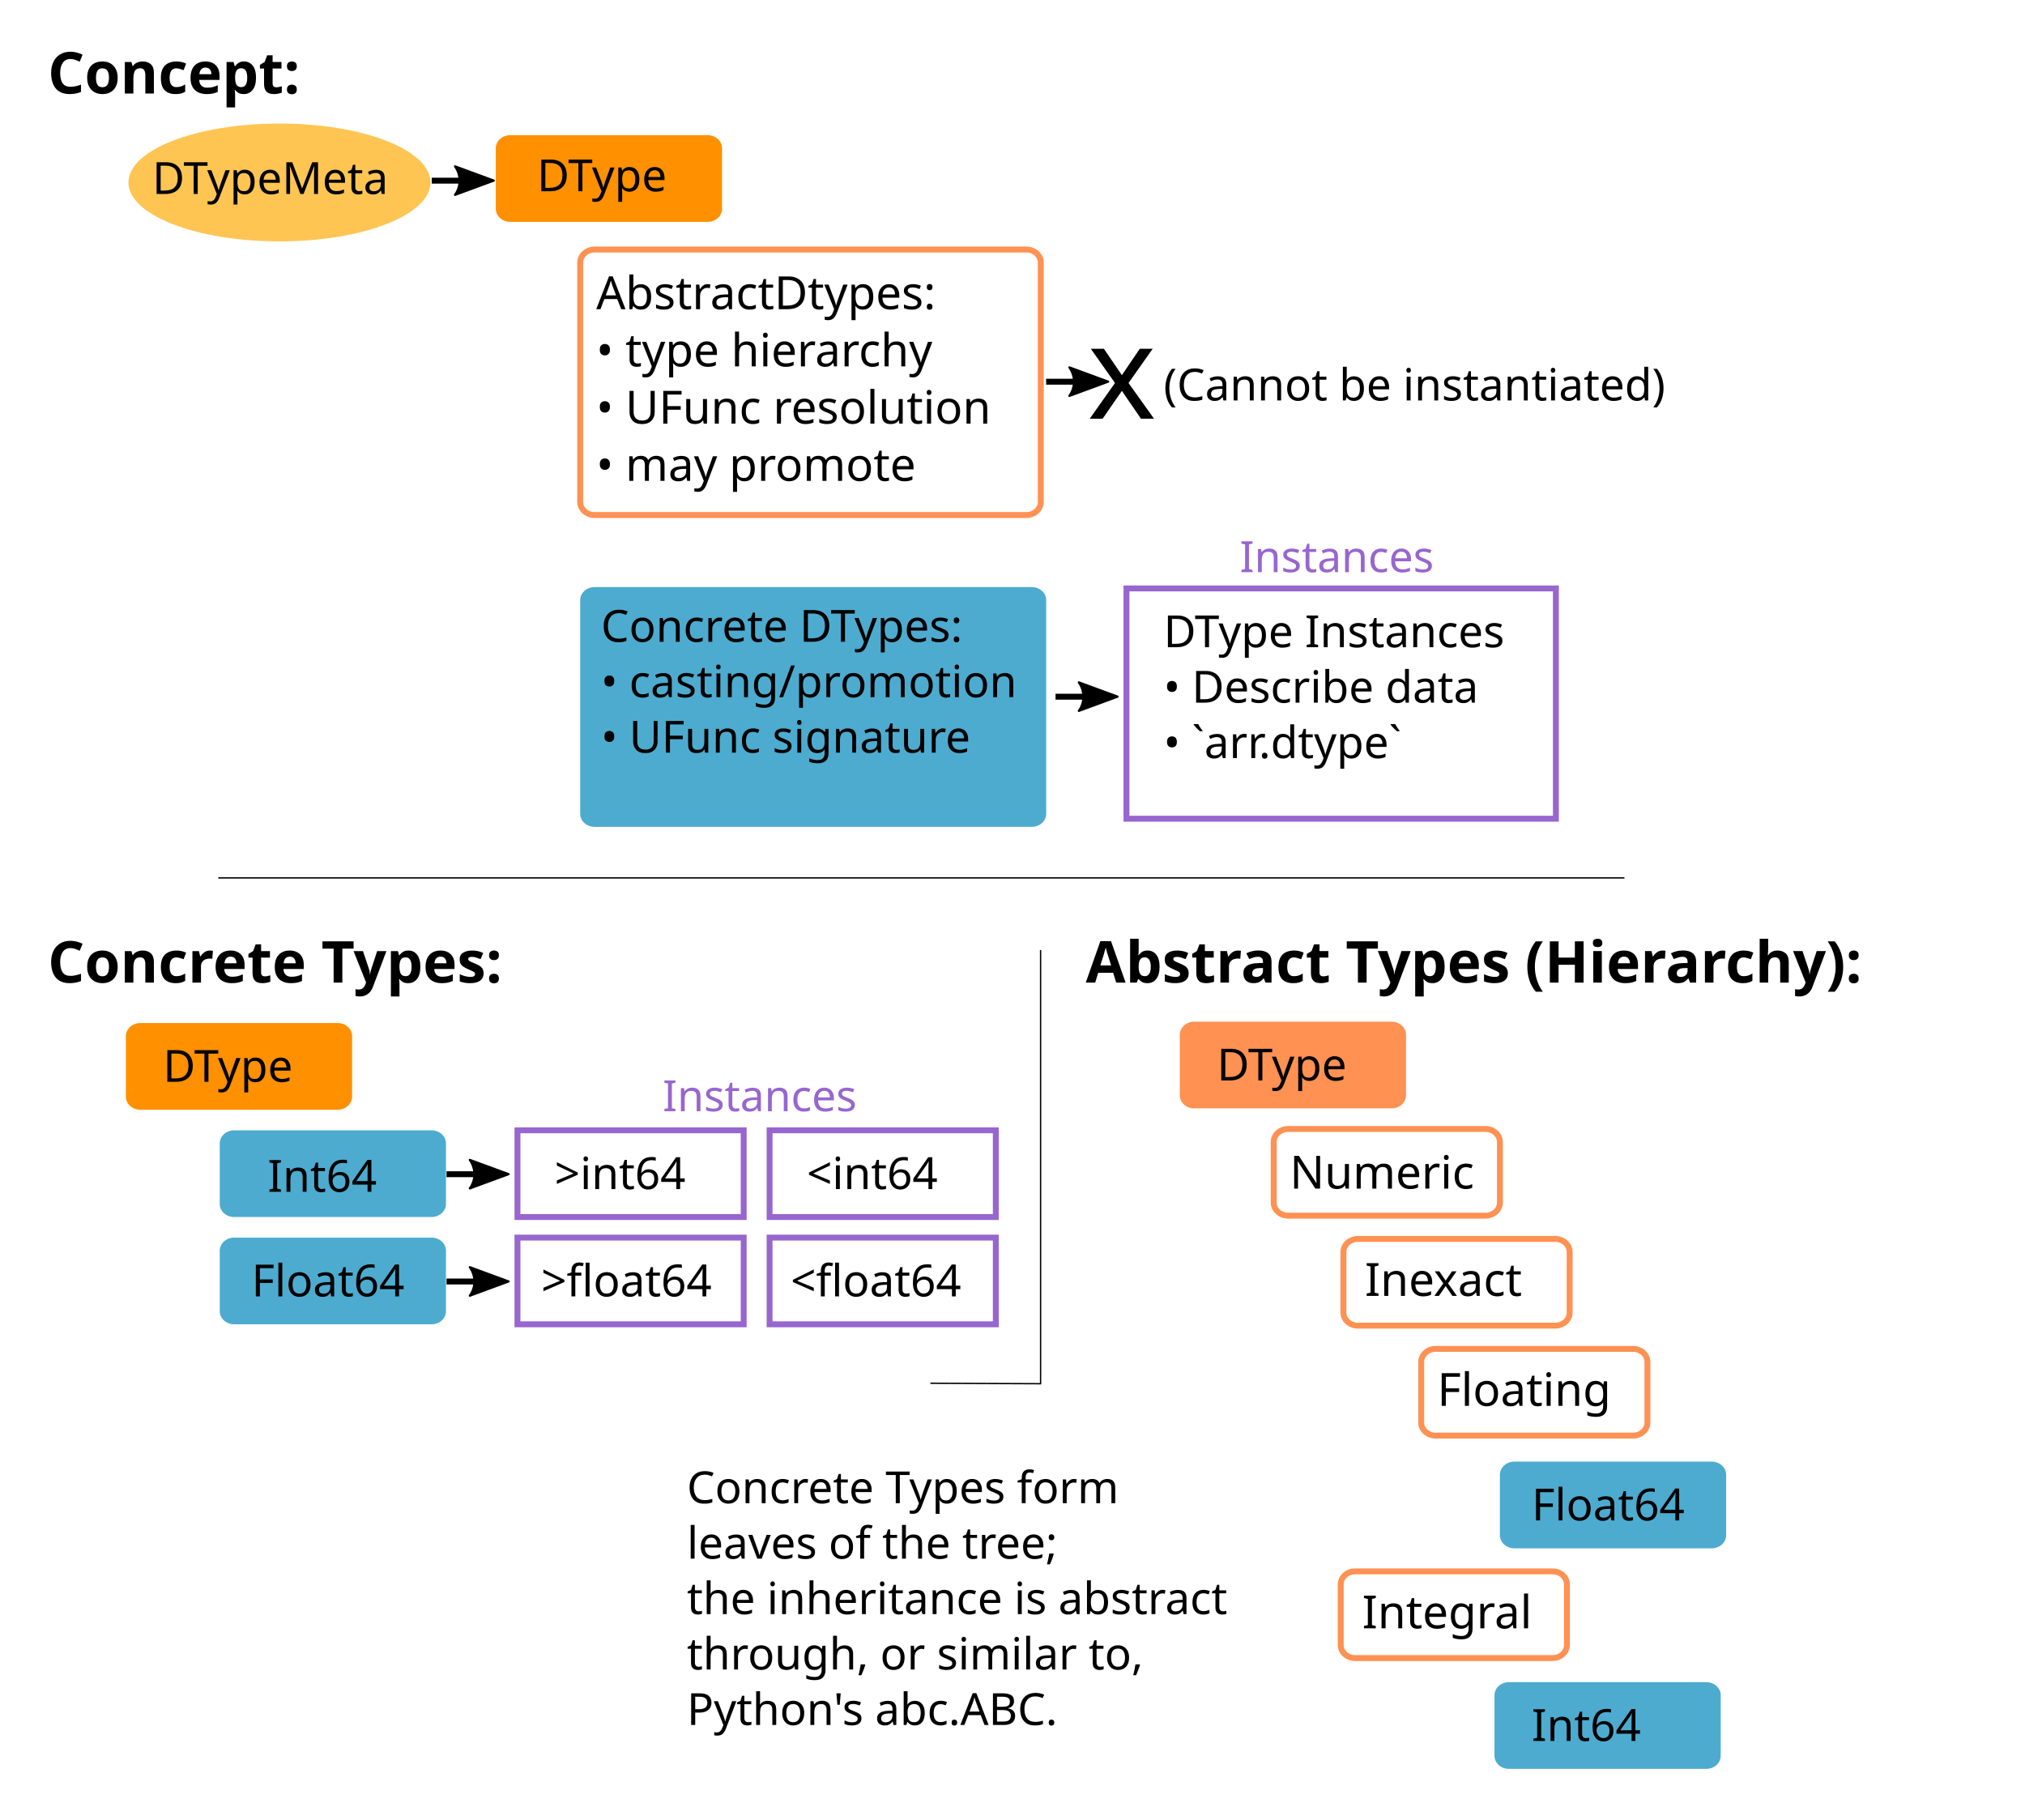
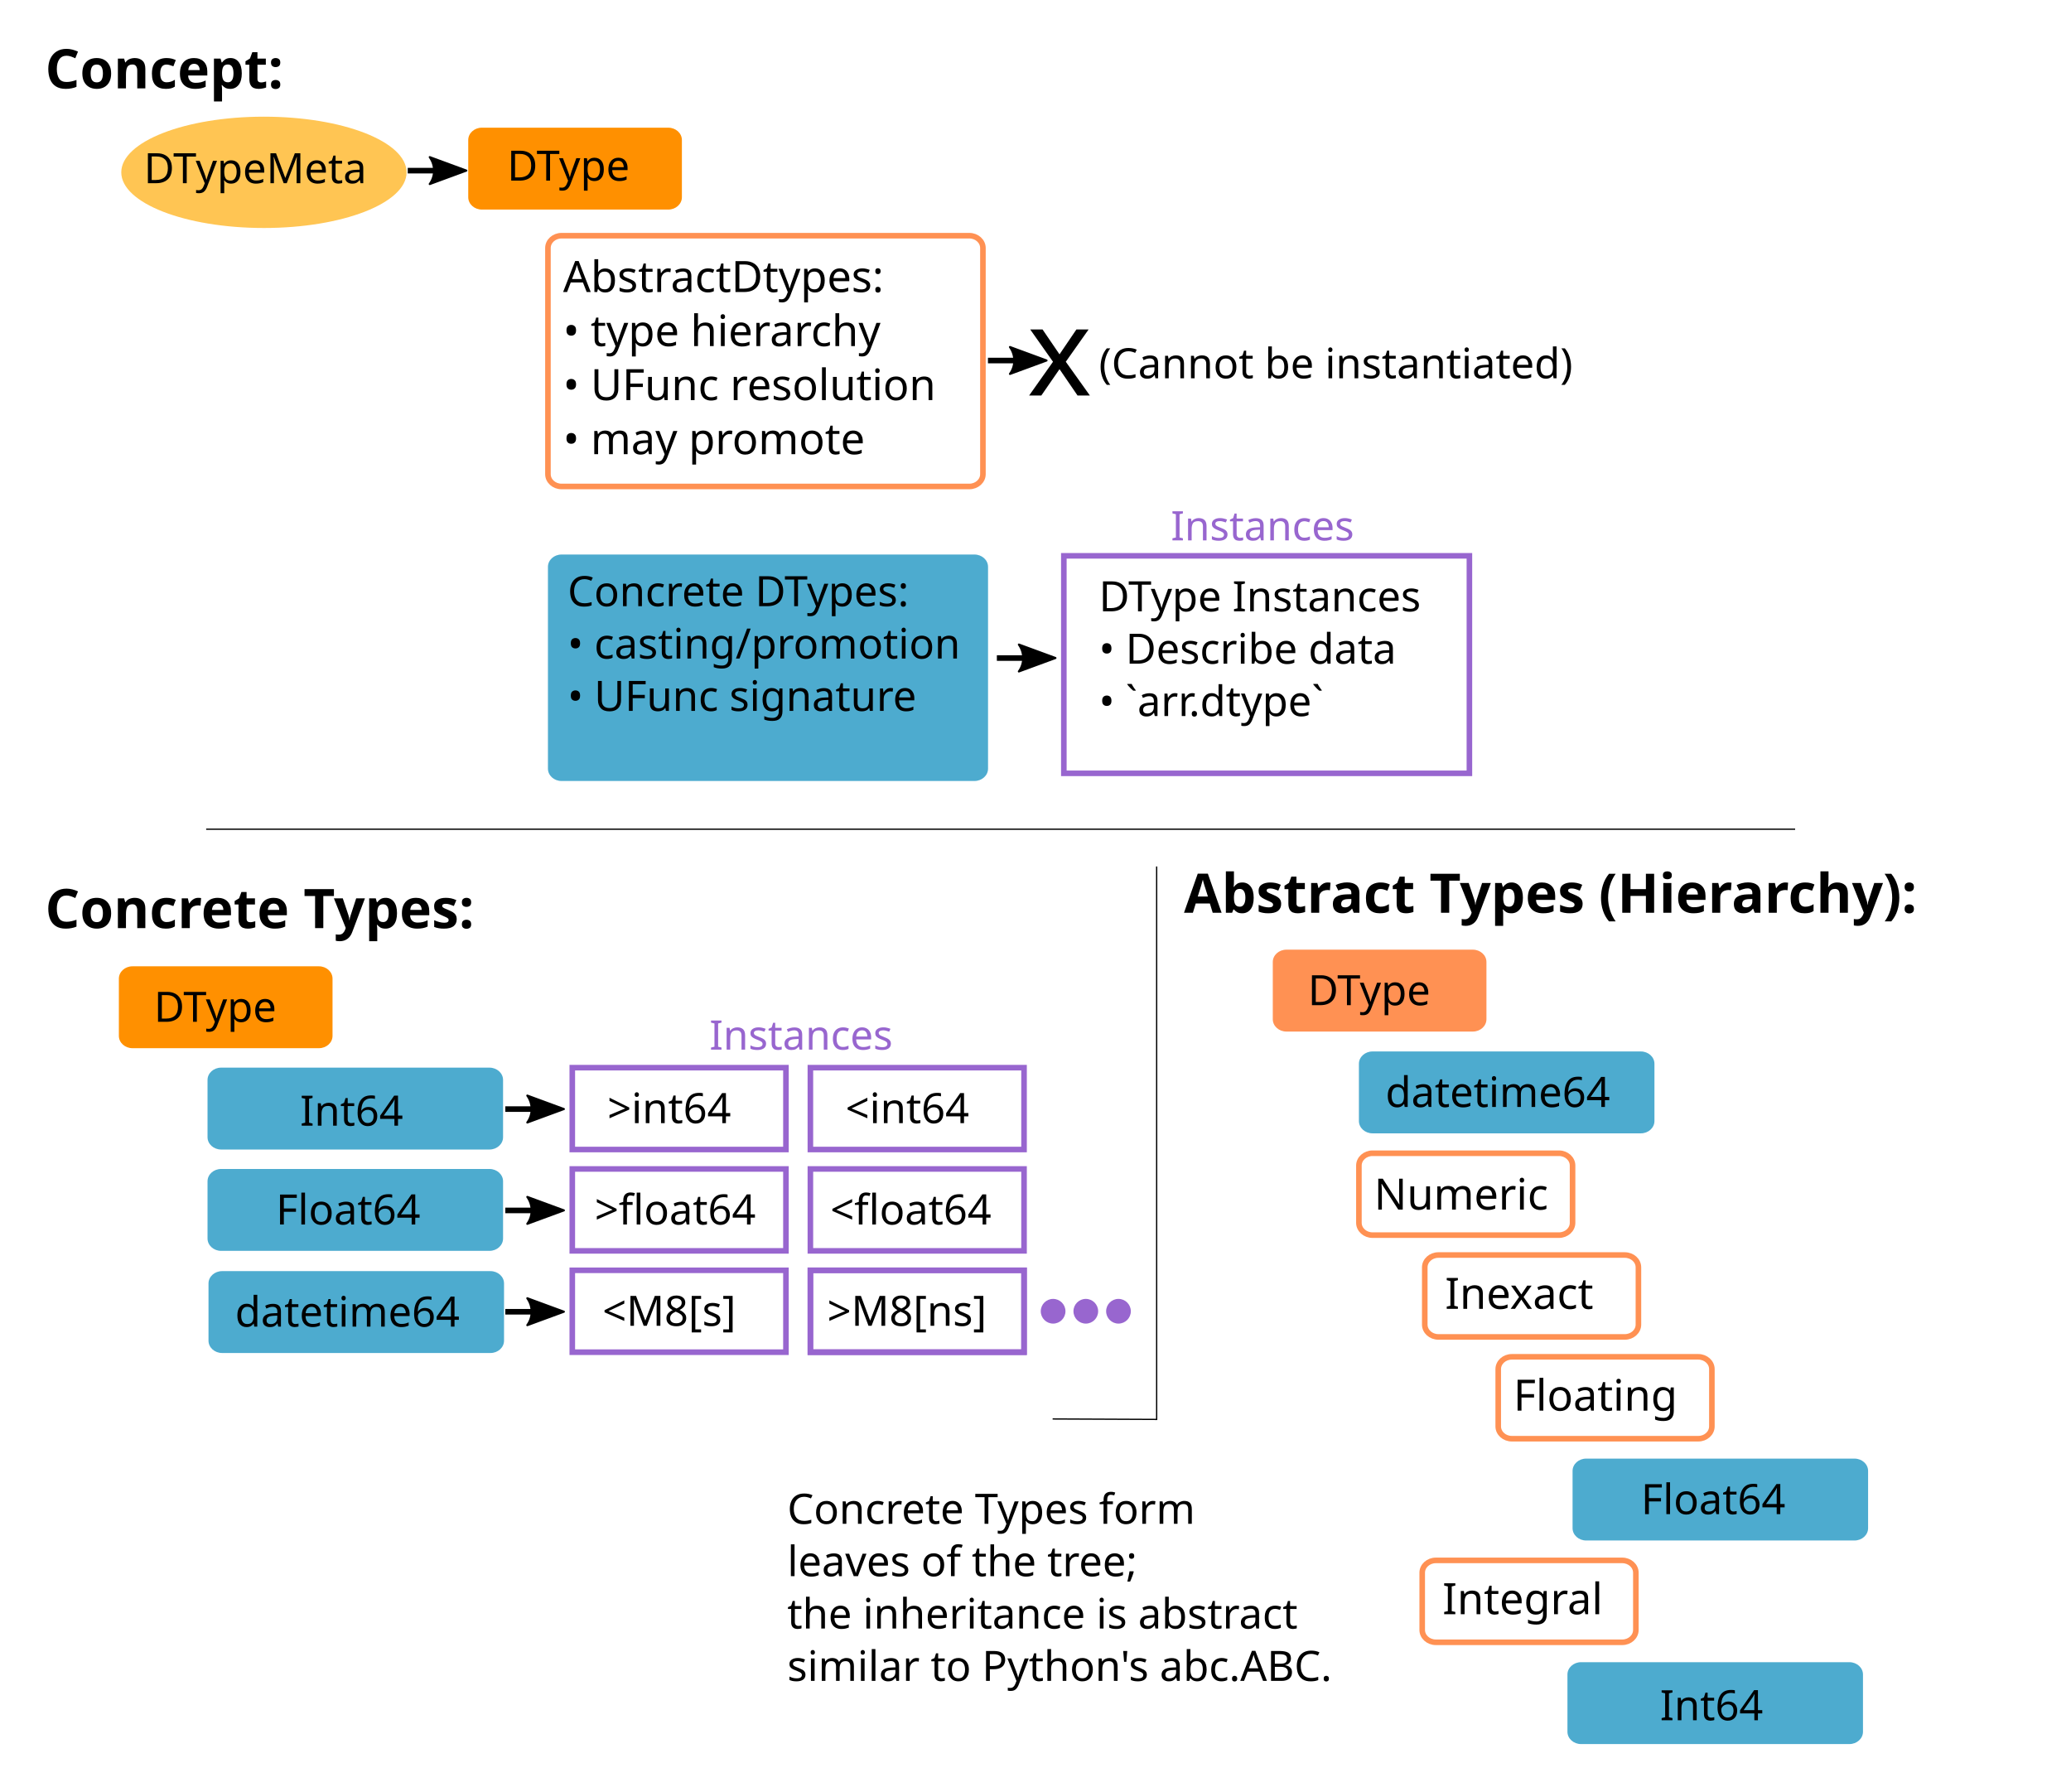
- <svg xmlns="http://www.w3.org/2000/svg" width="399.522mm" height="359mm" viewBox="0 0 399.522 359" version="1.1" id="svg8">
+ <svg xmlns="http://www.w3.org/2000/svg" width="432.647mm" height="374.314mm" viewBox="0 0 432.647 374.314" version="1.1" id="svg8">
  <defs id="defs2">
    <marker style="overflow:visible" id="marker1380" refX="0" refY="0" orient="auto">
      <path transform="scale(-0.6)" d="M 8.719,4.034 -2.207,0.016 8.719,-4.002 c -1.745,2.372 -1.735,5.617 -6e-7,8.035 z" style="fill:#000000;fill-opacity:1;fill-rule:evenodd;stroke:#000000;stroke-width:0.625;stroke-linejoin:round;stroke-opacity:1" id="path1378" />
    </marker>
    <marker orient="auto" refY="0" refX="0" id="Arrow1Mstart" style="overflow:visible">
      <path id="path835" d="M 0,0 5,-5 -12.5,0 5,5 Z" style="fill:#000000;fill-opacity:1;fill-rule:evenodd;stroke:#000000;stroke-width:1pt;stroke-opacity:1" transform="matrix(0.4,0,0,0.4,4,0)" />
    </marker>
    <marker orient="auto" refY="0" refX="0" id="Arrow2Mend" style="overflow:visible">
      <path id="path856" style="fill:#000000;fill-opacity:1;fill-rule:evenodd;stroke:#000000;stroke-width:0.625;stroke-linejoin:round;stroke-opacity:1" d="M 8.719,4.034 -2.207,0.016 8.719,-4.002 c -1.745,2.372 -1.735,5.617 -6e-7,8.035 z" transform="scale(-0.6)" />
    </marker>
    <marker orient="auto" refY="0" refX="0" id="Arrow1Send" style="overflow:visible">
      <path id="path844" d="M 0,0 5,-5 -12.5,0 5,5 Z" style="fill:#000000;fill-opacity:1;fill-rule:evenodd;stroke:#000000;stroke-width:1pt;stroke-opacity:1" transform="matrix(-0.2,0,0,-0.2,-1.2,0)" />
    </marker>
    <marker orient="auto" refY="0" refX="0" id="Arrow1Lend" style="overflow:visible">
      <path id="path832" d="M 0,0 5,-5 -12.5,0 5,5 Z" style="fill:#000000;fill-opacity:1;fill-rule:evenodd;stroke:#000000;stroke-width:1pt;stroke-opacity:1" transform="matrix(-0.8,0,0,-0.8,-10,0)" />
    </marker>
  </defs>
  <g id="layer1" transform="translate(1.260433,40.77106)">
-     <g id="g3134" transform="translate(0,2.205731)">
-       <g transform="translate(154.9089,162.3825)" id="g2195">
+     <rect style="opacity:1;fill:#ff9000;fill-opacity:1;stroke:none;stroke-width:1.165;stroke-linecap:round;stroke-miterlimit:4;stroke-dasharray:none;stroke-opacity:1" id="rect2120" width="44.634" height="17.105" x="23.573" y="161.078" rx="2.844" ry="2.577" />
+     <text id="text2124" y="172.672" x="30.91" style="font-style:normal;font-weight:normal;font-size:8.751px;line-height:1.25;font-family:sans-serif;letter-spacing:0px;word-spacing:0px;fill:#000000;fill-opacity:1;stroke:none;stroke-width:0.265;stroke-opacity:1" xml:space="preserve">
+       <tspan style="fill:#000000;fill-opacity:1;stroke:none;stroke-width:0.265;stroke-opacity:1" y="172.672" x="30.91" id="tspan2122">DType</tspan>
+     </text>
+     <g id="g1288">
+       <rect style="opacity:1;fill:#4dabcf;fill-opacity:1;stroke:none;stroke-width:1.37;stroke-linecap:round;stroke-miterlimit:4;stroke-dasharray:none;stroke-opacity:1" id="rect2146" width="61.739" height="17.105" x="42.094" y="203.412" rx="2.844" ry="2.577" />
+       <text id="text2150" y="215.007" x="56.4" style="font-style:normal;font-weight:normal;font-size:8.751px;line-height:1.25;font-family:sans-serif;letter-spacing:0px;word-spacing:0px;fill:#000000;fill-opacity:1;stroke:none;stroke-width:0.265" xml:space="preserve">
+         <tspan style="stroke-width:0.265" y="215.007" x="56.4" id="tspan2148">Float64</tspan>
+       </text>
+     </g>
+     <g id="g1283">
+       <rect ry="2.577" rx="2.844" y="182.245" x="42.094" height="17.105" width="61.739" id="rect2154" style="opacity:1;fill:#4dabcf;fill-opacity:1;stroke:none;stroke-width:1.37;stroke-linecap:round;stroke-miterlimit:4;stroke-dasharray:none;stroke-opacity:1" />
+       <text xml:space="preserve" style="font-style:normal;font-weight:normal;font-size:8.751px;line-height:1.25;font-family:sans-serif;letter-spacing:0px;word-spacing:0px;fill:#000000;fill-opacity:1;stroke:none;stroke-width:0.265" x="61.425" y="194.369" id="text2158">
+         <tspan id="tspan2156" x="61.425" y="194.369" style="stroke-width:0.265">Int64</tspan>
+       </text>
+     </g>
+     <g id="g1334" transform="translate(46.03752,104.2459)">
+       <path id="path827" d="m 58.265,86.659 h 10.691" style="fill:none;stroke:#000000;stroke-width:1.165;stroke-linecap:butt;stroke-linejoin:miter;stroke-miterlimit:4;stroke-dasharray:none;stroke-opacity:1;marker-end:url(#Arrow2Mend)" />
+     </g>
+     <g transform="translate(25.81907,143.16)" id="g2205">
+       <rect style="opacity:1;fill:none;fill-opacity:1;stroke:#9866cf;stroke-width:1.165;stroke-linecap:round;stroke-miterlimit:4;stroke-dasharray:none;stroke-opacity:1" id="rect2199" width="44.634" height="17.105" x="92.475" y="39.085" rx="0" ry="0" />
+       <text id="text2203" y="50.68" x="99.812" style="font-style:normal;font-weight:normal;font-size:8.751px;line-height:1.25;font-family:sans-serif;letter-spacing:0px;word-spacing:0px;fill:#000000;fill-opacity:1;stroke:none;stroke-width:0.265" xml:space="preserve">
+         <tspan style="stroke-width:0.265" y="50.68" x="99.812" id="tspan2201">&gt;int64</tspan>
+       </text>
+     </g>
+     <g id="g2213" transform="translate(75.56092,143.16)">
+       <rect ry="0" rx="0" y="39.085" x="92.475" height="17.105" width="44.634" id="rect2207" style="opacity:1;fill:none;fill-opacity:1;stroke:#9866cf;stroke-width:1.165;stroke-linecap:round;stroke-miterlimit:4;stroke-dasharray:none;stroke-opacity:1" />
+       <text xml:space="preserve" style="font-style:normal;font-weight:normal;font-size:8.751px;line-height:1.25;font-family:sans-serif;letter-spacing:0px;word-spacing:0px;fill:#000000;fill-opacity:1;stroke:none;stroke-width:0.265" x="99.812" y="50.68" id="text2211">
+         <tspan id="tspan2209" x="99.812" y="50.68" style="stroke-width:0.265">&lt;int64</tspan>
+       </text>
+     </g>
+     <g id="g2663" transform="translate(-50.91014,157.9768)">
+       <g id="g2645" transform="translate(96.94766,-32.5639)">
+         <path id="path2643" d="m 58.265,86.659 h 10.691" style="fill:none;stroke:#000000;stroke-width:1.165;stroke-linecap:butt;stroke-linejoin:miter;stroke-miterlimit:4;stroke-dasharray:none;stroke-opacity:1;marker-end:url(#Arrow2Mend)" />
+       </g>
+       <g transform="translate(76.72921,6.35)" id="g2653">
+         <rect style="opacity:1;fill:none;fill-opacity:1;stroke:#9866cf;stroke-width:1.165;stroke-linecap:round;stroke-miterlimit:4;stroke-dasharray:none;stroke-opacity:1" id="rect2647" width="44.634" height="17.105" x="92.475" y="39.085" rx="0" ry="0" />
+         <text id="text2651" y="50.68" x="97.166" style="font-style:normal;font-weight:normal;font-size:8.751px;line-height:1.25;font-family:sans-serif;letter-spacing:0px;word-spacing:0px;fill:#000000;fill-opacity:1;stroke:none;stroke-width:0.265" xml:space="preserve">
+           <tspan style="stroke-width:0.265" y="50.68" x="97.166" id="tspan2649">&gt;float64</tspan>
+         </text>
+       </g>
+       <g id="g2661" transform="translate(126.4711,6.35)">
+         <rect ry="0" rx="0" y="39.085" x="92.475" height="17.105" width="44.634" id="rect2655" style="opacity:1;fill:none;fill-opacity:1;stroke:#9866cf;stroke-width:1.165;stroke-linecap:round;stroke-miterlimit:4;stroke-dasharray:none;stroke-opacity:1" />
+         <text xml:space="preserve" style="font-style:normal;font-weight:normal;font-size:8.751px;line-height:1.25;font-family:sans-serif;letter-spacing:0px;word-spacing:0px;fill:#000000;fill-opacity:1;stroke:none;stroke-width:0.265" x="96.637" y="50.68" id="text2659">
+           <tspan id="tspan2657" x="96.637" y="50.68" style="stroke-width:0.265">&lt;float64</tspan>
+         </text>
+       </g>
+     </g>
+     <text xml:space="preserve" style="font-style:normal;font-weight:normal;font-size:8.513px;line-height:1.25;font-family:sans-serif;letter-spacing:0px;word-spacing:0px;fill:#000000;fill-opacity:1;stroke:none;stroke-width:0.265" x="146.935" y="178.482" id="text2737">
+       <tspan id="tspan2735" x="146.935" y="178.482" style="fill:#9866cf;fill-opacity:1;stroke-width:0.265">Instances</tspan>
+     </text>
+     <text id="text2675-3" y="153.101" x="8.172" style="font-style:normal;font-weight:normal;font-size:11.39px;line-height:1.25;font-family:sans-serif;letter-spacing:0px;word-spacing:0px;fill:#000000;fill-opacity:1;stroke:none;stroke-width:0.265" xml:space="preserve">
+       <tspan style="font-style:normal;font-variant:normal;font-weight:bold;font-stretch:normal;font-family:sans-serif;-inkscape-font-specification:'sans-serif Bold';stroke-width:0.265" y="153.101" x="8.172" id="tspan2673-6">Concrete Types:</tspan>
+     </text>
+     <text id="text3215" y="72.109" x="243.33" style="font-style:normal;font-weight:normal;font-size:8.513px;line-height:1.25;font-family:sans-serif;letter-spacing:0px;word-spacing:0px;fill:#000000;fill-opacity:1;stroke:none;stroke-width:0.265" xml:space="preserve">
+       <tspan style="fill:#9866cf;fill-opacity:1;stroke-width:0.265" y="72.109" x="243.33" id="tspan3213">Instances</tspan>
+     </text>
+     <g id="g1293">
+       <rect style="opacity:1;fill:#4dabcf;fill-opacity:1;stroke:none;stroke-width:1.37;stroke-linecap:round;stroke-miterlimit:4;stroke-dasharray:none;stroke-opacity:1" id="rect2146-6" width="61.739" height="17.105" x="42.297" y="224.75" rx="2.844" ry="2.577" />
+       <text id="text2150-7" y="236.345" x="47.844" style="font-style:normal;font-weight:normal;font-size:8.751px;line-height:1.25;font-family:sans-serif;letter-spacing:0px;word-spacing:0px;fill:#000000;fill-opacity:1;stroke:none;stroke-width:0.265" xml:space="preserve">
+         <tspan style="stroke-width:0.265" y="236.345" x="47.844" id="tspan2148-5">datetime64</tspan>
+       </text>
+     </g>
+     <g transform="translate(-50.91014,179.1436)" id="g1057">
+       <g transform="translate(96.94766,-32.5639)" id="g1039">
+         <path style="fill:none;stroke:#000000;stroke-width:1.165;stroke-linecap:butt;stroke-linejoin:miter;stroke-miterlimit:4;stroke-dasharray:none;stroke-opacity:1;marker-end:url(#Arrow2Mend)" d="m 58.265,86.659 h 10.691" id="path1037" />
+       </g>
+       <g id="g1047" transform="translate(76.72921,6.35)">
+         <rect ry="0" rx="0" y="39.085" x="92.475" height="17.105" width="44.634" id="rect1041" style="opacity:1;fill:none;fill-opacity:1;stroke:#9866cf;stroke-width:1.165;stroke-linecap:round;stroke-miterlimit:4;stroke-dasharray:none;stroke-opacity:1" />
+         <text xml:space="preserve" style="font-style:normal;font-weight:normal;font-size:8.751px;line-height:1.25;font-family:sans-serif;letter-spacing:0px;word-spacing:0px;fill:#000000;fill-opacity:1;stroke:none;stroke-width:0.265" x="98.778" y="50.68" id="text1045">
+           <tspan id="tspan1043" x="98.778" y="50.68" style="stroke-width:0.265">&lt;M8[s]</tspan>
+         </text>
+       </g>
+       <g transform="translate(126.4711,6.35)" id="g1055">
+         <rect style="opacity:1;fill:none;fill-opacity:1;stroke:#9866cf;stroke-width:1.165;stroke-linecap:round;stroke-miterlimit:4;stroke-dasharray:none;stroke-opacity:1" id="rect1049" width="44.634" height="17.105" x="92.475" y="39.085" rx="0" ry="0" />
+         <text id="text1053" y="50.68" x="96" style="font-style:normal;font-weight:normal;font-size:8.751px;line-height:1.25;font-family:sans-serif;letter-spacing:0px;word-spacing:0px;fill:#000000;fill-opacity:1;stroke:none;stroke-width:0.265" xml:space="preserve">
+           <tspan style="stroke-width:0.265" y="50.68" x="96" id="tspan1051">&gt;M8[ns]</tspan>
+         </text>
+         <rect ry="0" rx="0" y="39.085" x="92.475" height="17.105" width="44.634" id="rect1207" style="opacity:1;fill:none;fill-opacity:1;stroke:#9866cf;stroke-width:1.165;stroke-linecap:round;stroke-miterlimit:4;stroke-dasharray:none;stroke-opacity:1" />
+         <g id="g1265" style="fill:#9866cf;fill-opacity:1" transform="matrix(2.270753,0,0,2.270753,-177.4572,-60.53554)">
+           <circle r="1.136" cy="47.638" cx="141.204" id="path1256" style="opacity:1;fill:#9866cf;fill-opacity:1;stroke:none;stroke-width:1.72;stroke-linecap:round;stroke-miterlimit:4;stroke-dasharray:none;stroke-opacity:1" />
+           <circle style="opacity:1;fill:#9866cf;fill-opacity:1;stroke:none;stroke-width:1.72;stroke-linecap:round;stroke-miterlimit:4;stroke-dasharray:none;stroke-opacity:1" id="circle1258" cx="144.211" cy="47.638" r="1.136" />
+           <circle r="1.136" cy="47.638" cx="147.217" id="circle1260" style="opacity:1;fill:#9866cf;fill-opacity:1;stroke:none;stroke-width:1.72;stroke-linecap:round;stroke-miterlimit:4;stroke-dasharray:none;stroke-opacity:1" />
+         </g>
+       </g>
+     </g>
+     <text xml:space="preserve" style="font-style:normal;font-variant:normal;font-weight:bold;font-stretch:normal;font-size:11.39px;line-height:1.25;font-family:sans-serif;-inkscape-font-specification:'sans-serif Bold';letter-spacing:0px;word-spacing:0px;fill:#000000;fill-opacity:1;stroke:none;stroke-width:0.265" x="8.172" y="-22.318" id="text2802">
+       <tspan id="tspan2800" x="8.172" y="-22.318" style="font-style:normal;font-variant:normal;font-weight:bold;font-stretch:normal;font-family:sans-serif;-inkscape-font-specification:'sans-serif Bold';stroke-width:0.265">Concept:</tspan>
+     </text>
+     <ellipse ry="11.626" rx="29.801" cy="-4.773" cx="53.875" id="path2804" style="opacity:1;fill:#ffc553;fill-opacity:1;stroke:none;stroke-width:1.165;stroke-linecap:round;stroke-miterlimit:4;stroke-dasharray:none;stroke-opacity:1" />
+     <text xml:space="preserve" style="font-style:normal;font-weight:normal;font-size:8.751px;line-height:1.25;font-family:sans-serif;letter-spacing:0px;word-spacing:0px;fill:#000000;fill-opacity:1;stroke:none;stroke-width:0.265;stroke-opacity:1" x="28.792" y="-2.505" id="text2808">
+       <tspan id="tspan2806" x="28.792" y="-2.505" style="fill:#000000;fill-opacity:1;stroke:none;stroke-width:0.265;stroke-opacity:1">DTypeMeta</tspan>
+     </text>
+     <rect ry="2.577" rx="2.844" y="-14.1" x="96.558" height="17.105" width="44.634" id="rect2810" style="opacity:1;fill:#ff9000;fill-opacity:1;stroke:none;stroke-width:1.165;stroke-linecap:round;stroke-miterlimit:4;stroke-dasharray:none;stroke-opacity:1" />
+     <text xml:space="preserve" style="font-style:normal;font-weight:normal;font-size:8.751px;line-height:1.25;font-family:sans-serif;letter-spacing:0px;word-spacing:0px;fill:#000000;fill-opacity:1;stroke:none;stroke-width:0.265;stroke-opacity:1" x="104.697" y="-3.04" id="text2814">
+       <tspan id="tspan2812" x="104.697" y="-3.04" style="fill:#000000;fill-opacity:1;stroke:none;stroke-width:0.265;stroke-opacity:1">DType</tspan>
+     </text>
+     <g transform="translate(25.6552,-91.78498)" id="g2818">
+       <path style="fill:none;stroke:#000000;stroke-width:1.165;stroke-linecap:butt;stroke-linejoin:miter;stroke-miterlimit:4;stroke-dasharray:none;stroke-opacity:1;marker-end:url(#Arrow2Mend)" d="m 58.265,86.659 h 10.691" id="path2816" />
+     </g>
+     <g id="g2846" transform="translate(4.328693,-30.62315)">
+       <rect ry="2.577" rx="2.844" y="39.085" x="108.879" height="52.385" width="90.872" id="rect2840" style="opacity:1;fill:none;fill-opacity:1;stroke:#ff9153;stroke-width:1.165;stroke-linecap:round;stroke-miterlimit:4;stroke-dasharray:none;stroke-opacity:1" />
+       <text xml:space="preserve" style="font-style:normal;font-weight:normal;font-size:9.032px;line-height:1.25;font-family:sans-serif;letter-spacing:0px;word-spacing:0px;fill:#000000;fill-opacity:1;stroke:none;stroke-width:0.265" x="112.052" y="50.851" id="text2844">
+         <tspan id="tspan2842" x="112.052" y="50.851" style="stroke-width:0.265">AbstractDtypes:</tspan>
+         <tspan x="112.052" y="62.141" style="stroke-width:0.265" id="tspan3068">• type hierarchy</tspan>
+         <tspan x="112.052" y="73.43" style="stroke-width:0.265" id="tspan3078">• UFunc resolution</tspan>
+         <tspan x="112.052" y="84.72" style="stroke-width:0.265" id="tspan3072">• may promote</tspan>
+         <tspan x="112.052" y="96.009" style="stroke-width:0.265" id="tspan3066" />
+       </text>
+     </g>
+     <g transform="translate(20.73287,35.97664)" id="g2854">
+       <rect style="opacity:1;fill:#4dabcf;fill-opacity:1;stroke:none;stroke-width:1.165;stroke-linecap:round;stroke-miterlimit:4;stroke-dasharray:none;stroke-opacity:1" id="rect2848" width="91.941" height="47.307" x="92.475" y="39.085" rx="2.844" ry="2.577" />
+       <text id="text2852" y="49.873" x="96.583" style="font-style:normal;font-weight:normal;font-size:8.751px;line-height:1.25;font-family:sans-serif;letter-spacing:0px;word-spacing:0px;fill:#000000;fill-opacity:1;stroke:none;stroke-width:0.265" xml:space="preserve">
+         <tspan style="stroke-width:0.265" y="49.873" x="96.583" id="tspan2850">Concrete DTypes:</tspan>
+         <tspan style="stroke-width:0.265" y="60.811" x="96.583" id="tspan3086">• casting/promotion</tspan>
+         <tspan style="stroke-width:0.265" y="71.75" x="96.583" id="tspan3088">• UFunc signature</tspan>
+       </text>
+     </g>
+     <g transform="translate(148.727,10.03001)" id="g2858">
+       <path style="fill:none;stroke:#000000;stroke-width:1.165;stroke-linecap:butt;stroke-linejoin:miter;stroke-miterlimit:4;stroke-dasharray:none;stroke-opacity:1;marker-end:url(#Arrow2Mend)" d="m 58.265,86.659 h 10.691" id="path2856" />
+     </g>
+     <rect style="opacity:1;fill:none;fill-opacity:1;stroke:#9866cf;stroke-width:1.165;stroke-linecap:round;stroke-miterlimit:4;stroke-dasharray:none;stroke-opacity:1" id="rect2860" width="84.724" height="45.436" x="220.984" y="75.329" rx="0" ry="0" />
+     <text id="text2864" y="86.924" x="228.321" style="font-style:normal;font-weight:normal;font-size:8.751px;line-height:1.25;font-family:sans-serif;letter-spacing:0px;word-spacing:0px;fill:#000000;fill-opacity:1;stroke:none;stroke-width:0.265" xml:space="preserve">
+       <tspan style="stroke-width:0.265" y="86.924" x="228.321" id="tspan2862">DType Instances</tspan>
+       <tspan id="tspan3074" style="stroke-width:0.265" y="97.862" x="228.321">• Describe data</tspan>
+       <tspan id="tspan3076" style="stroke-width:0.265" y="108.801" x="228.321">• `arr.dtype`</tspan>
+     </text>
+     <text xml:space="preserve" style="font-style:normal;font-weight:normal;font-size:8.751px;line-height:1.25;font-family:sans-serif;letter-spacing:0px;word-spacing:0px;fill:#000000;fill-opacity:1;stroke:none;stroke-width:0.265" x="228.321" y="38.24" id="text3096">
+       <tspan x="228.321" y="38.24" style="stroke-width:0.265" id="tspan3094">(Cannot be instantiated)</tspan>
+     </text>
+     <text id="text3223" y="277.531" x="163.209" style="font-style:normal;font-weight:normal;font-size:8.751px;line-height:1.25;font-family:sans-serif;letter-spacing:0px;word-spacing:0px;fill:#000000;fill-opacity:1;stroke:none;stroke-width:0.265" xml:space="preserve">
+       <tspan id="tspan3221" style="stroke-width:0.265" y="277.531" x="163.209">Concrete Types form</tspan>
+       <tspan style="stroke-width:0.265" y="288.47" x="163.209" id="tspan3225">leaves of the tree;</tspan>
+       <tspan id="tspan3248" style="stroke-width:0.265" y="299.409" x="163.209">the inheritance is abstract</tspan>
+       <tspan id="tspan3270" style="stroke-width:0.265" y="310.347" x="163.209">similar to Python's abc.ABC. </tspan>
+     </text>
+     <g id="g3084" transform="translate(35.45418,8.466667)">
+       <g transform="translate(111.4125,-60.58556)" id="g3058">
+         <path style="fill:none;stroke:#000000;stroke-width:1.165;stroke-linecap:butt;stroke-linejoin:miter;stroke-miterlimit:4;stroke-dasharray:none;stroke-opacity:1;marker-end:url(#Arrow2Mend)" d="m 58.265,86.659 h 10.691" id="path3056" />
+       </g>
+       <text id="text3062" y="33.376" x="177.812" style="font-style:normal;font-weight:normal;font-size:25.737px;line-height:1.25;font-family:sans-serif;letter-spacing:0px;word-spacing:0px;fill:#000000;fill-opacity:1;stroke:none;stroke-width:0.265" xml:space="preserve">
+         <tspan style="stroke-width:0.265" y="33.376" x="177.812" id="tspan3060">x</tspan>
+       </text>
+     </g>
+     <path id="path3217" d="m 240.375,140.227 v 115.5 l -21.734,-0.096" style="fill:none;stroke:#000000;stroke-width:0.265px;stroke-linecap:butt;stroke-linejoin:miter;stroke-opacity:1" />
+     <path style="fill:none;stroke:#000000;stroke-width:0.265px;stroke-linecap:butt;stroke-linejoin:miter;stroke-opacity:1" d="M 373.759,132.439 H 41.81" id="path3219" />
+     <g id="g1383" transform="translate(1.5875)">
+       <g transform="translate(282.5093,124.1926)" id="g1309">
+         <rect ry="2.577" rx="2.844" y="182.245" x="42.094" height="17.105" width="61.739" id="rect1303" style="opacity:1;fill:#4dabcf;fill-opacity:1;stroke:none;stroke-width:1.37;stroke-linecap:round;stroke-miterlimit:4;stroke-dasharray:none;stroke-opacity:1" />
+         <text xml:space="preserve" style="font-style:normal;font-weight:normal;font-size:8.751px;line-height:1.25;font-family:sans-serif;letter-spacing:0px;word-spacing:0px;fill:#000000;fill-opacity:1;stroke:none;stroke-width:0.265" x="61.425" y="194.369" id="text1307">
+           <tspan id="tspan1305" x="61.425" y="194.369" style="stroke-width:0.265">Int64</tspan>
+         </text>
+       </g>
+       <g transform="translate(283.5783,60.50171)" id="g1301">
+         <rect style="opacity:1;fill:#4dabcf;fill-opacity:1;stroke:none;stroke-width:1.37;stroke-linecap:round;stroke-miterlimit:4;stroke-dasharray:none;stroke-opacity:1" id="rect1295" width="61.739" height="17.105" x="42.094" y="203.412" rx="2.844" ry="2.577" />
+         <text id="text1299" y="215.007" x="56.4" style="font-style:normal;font-weight:normal;font-size:8.751px;line-height:1.25;font-family:sans-serif;letter-spacing:0px;word-spacing:0px;fill:#000000;fill-opacity:1;stroke:none;stroke-width:0.265" xml:space="preserve">
+           <tspan style="stroke-width:0.265" y="215.007" x="56.4" id="tspan1297">Float64</tspan>
+         </text>
+       </g>
+       <g transform="translate(185.9175,182.3044)" id="g2195">
        <rect style="opacity:1;fill:none;fill-opacity:1;stroke:#ff9153;stroke-width:1.165;stroke-linecap:round;stroke-miterlimit:4;stroke-dasharray:none;stroke-opacity:1" id="rect2187" width="44.634" height="17.105" x="108.879" y="39.085" rx="2.844" ry="2.577" />
        <text id="text2193" y="50.322" x="113.111" style="font-style:normal;font-weight:normal;font-size:9.032px;line-height:1.25;font-family:sans-serif;letter-spacing:0px;word-spacing:0px;fill:#000000;fill-opacity:1;stroke:none;stroke-width:0.265" xml:space="preserve">
          <tspan style="stroke-width:0.265" y="50.322" x="113.111" id="tspan2191">Inexact</tspan>
        </text>
      </g>
-       <g id="g2671" transform="translate(141.1505,140.6865)">
+       <g id="g2671" transform="translate(172.1592,161.0424)">
        <rect ry="2.577" rx="2.844" y="39.085" x="108.879" height="17.105" width="44.634" id="rect2665" style="opacity:1;fill:none;fill-opacity:1;stroke:#ff9153;stroke-width:1.165;stroke-linecap:round;stroke-miterlimit:4;stroke-dasharray:none;stroke-opacity:1" />
        <text xml:space="preserve" style="font-style:normal;font-weight:normal;font-size:9.032px;line-height:1.25;font-family:sans-serif;letter-spacing:0px;word-spacing:0px;fill:#000000;fill-opacity:1;stroke:none;stroke-width:0.265" x="112.052" y="50.851" id="text2669">
          <tspan id="tspan2667" x="112.052" y="50.851" style="stroke-width:0.265">Numeric</tspan>
        </text>
      </g>
-       <g id="g2701" transform="translate(139.0339,119.5198)">
+       <g id="g2701" transform="translate(170.5717,118.5183)">
        <rect ry="2.577" rx="2.844" y="39.085" x="92.475" height="17.105" width="44.634" id="rect2695" style="opacity:1;fill:#ff9153;fill-opacity:1;stroke:none;stroke-width:1.165;stroke-linecap:round;stroke-miterlimit:4;stroke-dasharray:none;stroke-opacity:1" />
        <text xml:space="preserve" style="font-style:normal;font-weight:normal;font-size:8.751px;line-height:1.25;font-family:sans-serif;letter-spacing:0px;word-spacing:0px;fill:#000000;fill-opacity:1;stroke:none;stroke-width:0.265" x="99.812" y="50.68" id="text2699">
          <tspan id="tspan2697" x="99.812" y="50.68" style="stroke-width:0.265">DType</tspan>
        </text>
      </g>
-       <g id="g2709" transform="translate(170.2547,184.0784)">
+       <g id="g2709" transform="translate(201.2634,203.5665)">
        <rect ry="2.577" rx="2.844" y="39.085" x="108.879" height="17.105" width="44.634" id="rect2703" style="opacity:1;fill:none;fill-opacity:1;stroke:#ff9153;stroke-width:1.165;stroke-linecap:round;stroke-miterlimit:4;stroke-dasharray:none;stroke-opacity:1" />
        <text xml:space="preserve" style="font-style:normal;font-weight:normal;font-size:9.032px;line-height:1.25;font-family:sans-serif;letter-spacing:0px;word-spacing:0px;fill:#000000;fill-opacity:1;stroke:none;stroke-width:0.265" x="112.052" y="50.322" id="text2707">
          <tspan id="tspan2705" x="112.052" y="50.322" style="stroke-width:0.265">Floating</tspan>
        </text>
      </g>
-       <g id="g2717" transform="translate(154.3743,203.6309)">
+       <g id="g2717" transform="translate(185.383,221.7489)">
        <rect ry="2.577" rx="2.844" y="63.427" x="108.879" height="17.105" width="44.634" id="rect2711" style="opacity:1;fill:none;fill-opacity:1;stroke:#ff9153;stroke-width:1.165;stroke-linecap:round;stroke-miterlimit:4;stroke-dasharray:none;stroke-opacity:1" />
        <text xml:space="preserve" style="font-style:normal;font-weight:normal;font-size:9.032px;line-height:1.25;font-family:sans-serif;letter-spacing:0px;word-spacing:0px;fill:#000000;fill-opacity:1;stroke:none;stroke-width:0.265" x="113.111" y="74.664" id="text2715">
          <tspan id="tspan2713" x="113.111" y="74.664" style="stroke-width:0.265">Integral</tspan>
        </text>
      </g>
-       <g transform="translate(202.1887,206.3206)" id="g2725">
-         <rect style="opacity:1;fill:#4dabcf;fill-opacity:1;stroke:none;stroke-width:1.165;stroke-linecap:round;stroke-miterlimit:4;stroke-dasharray:none;stroke-opacity:1" id="rect2719" width="44.634" height="17.105" x="92.475" y="39.085" rx="2.844" ry="2.577" />
-         <text id="text2723" y="50.68" x="98.754" style="font-style:normal;font-weight:normal;font-size:8.751px;line-height:1.25;font-family:sans-serif;letter-spacing:0px;word-spacing:0px;fill:#000000;fill-opacity:1;stroke:none;stroke-width:0.265" xml:space="preserve">
-           <tspan style="stroke-width:0.265" y="50.68" x="98.754" id="tspan2721">Float64</tspan>
-         </text>
-       </g>
-       <g id="g2733" transform="translate(201.1197,249.8332)">
-         <rect ry="2.577" rx="2.844" y="39.085" x="92.475" height="17.105" width="44.634" id="rect2727" style="opacity:1;fill:#4dabcf;fill-opacity:1;stroke:none;stroke-width:1.165;stroke-linecap:round;stroke-miterlimit:4;stroke-dasharray:none;stroke-opacity:1" />
-         <text xml:space="preserve" style="font-style:normal;font-weight:normal;font-size:8.751px;line-height:1.25;font-family:sans-serif;letter-spacing:0px;word-spacing:0px;fill:#000000;fill-opacity:1;stroke:none;stroke-width:0.265" x="99.812" y="50.68" id="text2731">
-           <tspan id="tspan2729" x="99.812" y="50.68" style="stroke-width:0.265">Int64</tspan>
-         </text>
-       </g>
-       <text id="text2774" y="150.895" x="212.958" style="font-style:normal;font-weight:normal;font-size:11.39px;line-height:1.25;font-family:sans-serif;letter-spacing:0px;word-spacing:0px;fill:#000000;fill-opacity:1;stroke:none;stroke-width:0.265" xml:space="preserve">
-         <tspan style="font-style:normal;font-variant:normal;font-weight:bold;font-stretch:normal;font-family:sans-serif;-inkscape-font-specification:'sans-serif Bold';stroke-width:0.265" y="150.895" x="212.958" id="tspan2772">Abstract Types (Hierarchy):</tspan>
-       </text>
-     </g>
-     <g id="g3172" transform="translate(0,3.175)">
-       <rect ry="2.577" rx="2.844" y="157.903" x="23.573" height="17.105" width="44.634" id="rect2120" style="opacity:1;fill:#ff9000;fill-opacity:1;stroke:none;stroke-width:1.165;stroke-linecap:round;stroke-miterlimit:4;stroke-dasharray:none;stroke-opacity:1" />
-       <text xml:space="preserve" style="font-style:normal;font-weight:normal;font-size:8.751px;line-height:1.25;font-family:sans-serif;letter-spacing:0px;word-spacing:0px;fill:#000000;fill-opacity:1;stroke:none;stroke-width:0.265;stroke-opacity:1" x="30.91" y="169.497" id="text2124">
-         <tspan id="tspan2122" x="30.91" y="169.497" style="fill:#000000;fill-opacity:1;stroke:none;stroke-width:0.265;stroke-opacity:1">DType</tspan>
-       </text>
-       <g id="g2152" transform="translate(-50.38098,161.1518)">
-         <rect ry="2.577" rx="2.844" y="39.085" x="92.475" height="17.105" width="44.634" id="rect2146" style="opacity:1;fill:#4dabcf;fill-opacity:1;stroke:none;stroke-width:1.165;stroke-linecap:round;stroke-miterlimit:4;stroke-dasharray:none;stroke-opacity:1" />
-         <text xml:space="preserve" style="font-style:normal;font-weight:normal;font-size:8.751px;line-height:1.25;font-family:sans-serif;letter-spacing:0px;word-spacing:0px;fill:#000000;fill-opacity:1;stroke:none;stroke-width:0.265" x="98.754" y="50.68" id="text2150">
-           <tspan id="tspan2148" x="98.754" y="50.68" style="stroke-width:0.265">Float64</tspan>
-         </text>
-       </g>
-       <g transform="translate(-50.38098,139.985)" id="g2160">
-         <rect style="opacity:1;fill:#4dabcf;fill-opacity:1;stroke:none;stroke-width:1.165;stroke-linecap:round;stroke-miterlimit:4;stroke-dasharray:none;stroke-opacity:1" id="rect2154" width="44.634" height="17.105" x="92.475" y="39.085" rx="2.844" ry="2.577" />
-         <text id="text2158" y="51.209" x="101.929" style="font-style:normal;font-weight:normal;font-size:8.751px;line-height:1.25;font-family:sans-serif;letter-spacing:0px;word-spacing:0px;fill:#000000;fill-opacity:1;stroke:none;stroke-width:0.265" xml:space="preserve">
-           <tspan style="stroke-width:0.265" y="51.209" x="101.929" id="tspan2156">Int64</tspan>
-         </text>
-       </g>
-       <g transform="translate(28.57501,101.0709)" id="g1334">
-         <path style="fill:none;stroke:#000000;stroke-width:1.165;stroke-linecap:butt;stroke-linejoin:miter;stroke-miterlimit:4;stroke-dasharray:none;stroke-opacity:1;marker-end:url(#Arrow2Mend)" d="m 58.265,86.659 h 10.691" id="path827" />
-       </g>
-       <g id="g2205" transform="translate(8.356561,139.985)">
-         <rect ry="0" rx="0" y="39.085" x="92.475" height="17.105" width="44.634" id="rect2199" style="opacity:1;fill:none;fill-opacity:1;stroke:#9866cf;stroke-width:1.165;stroke-linecap:round;stroke-miterlimit:4;stroke-dasharray:none;stroke-opacity:1" />
-         <text xml:space="preserve" style="font-style:normal;font-weight:normal;font-size:8.751px;line-height:1.25;font-family:sans-serif;letter-spacing:0px;word-spacing:0px;fill:#000000;fill-opacity:1;stroke:none;stroke-width:0.265" x="99.812" y="50.68" id="text2203">
-           <tspan id="tspan2201" x="99.812" y="50.68" style="stroke-width:0.265">&gt;int64</tspan>
-         </text>
-       </g>
-       <g transform="translate(58.09841,139.985)" id="g2213">
-         <rect style="opacity:1;fill:none;fill-opacity:1;stroke:#9866cf;stroke-width:1.165;stroke-linecap:round;stroke-miterlimit:4;stroke-dasharray:none;stroke-opacity:1" id="rect2207" width="44.634" height="17.105" x="92.475" y="39.085" rx="0" ry="0" />
-         <text id="text2211" y="50.68" x="99.812" style="font-style:normal;font-weight:normal;font-size:8.751px;line-height:1.25;font-family:sans-serif;letter-spacing:0px;word-spacing:0px;fill:#000000;fill-opacity:1;stroke:none;stroke-width:0.265" xml:space="preserve">
-           <tspan style="stroke-width:0.265" y="50.68" x="99.812" id="tspan2209">&lt;int64</tspan>
-         </text>
-       </g>
-       <g transform="translate(-68.37265,154.8018)" id="g2663">
-         <g transform="translate(96.94766,-32.5639)" id="g2645">
-           <path style="fill:none;stroke:#000000;stroke-width:1.165;stroke-linecap:butt;stroke-linejoin:miter;stroke-miterlimit:4;stroke-dasharray:none;stroke-opacity:1;marker-end:url(#Arrow2Mend)" d="m 58.265,86.659 h 10.691" id="path2643" />
-         </g>
-         <g id="g2653" transform="translate(76.72921,6.35)">
-           <rect ry="0" rx="0" y="39.085" x="92.475" height="17.105" width="44.634" id="rect2647" style="opacity:1;fill:none;fill-opacity:1;stroke:#9866cf;stroke-width:1.165;stroke-linecap:round;stroke-miterlimit:4;stroke-dasharray:none;stroke-opacity:1" />
-           <text xml:space="preserve" style="font-style:normal;font-weight:normal;font-size:8.751px;line-height:1.25;font-family:sans-serif;letter-spacing:0px;word-spacing:0px;fill:#000000;fill-opacity:1;stroke:none;stroke-width:0.265" x="97.166" y="50.68" id="text2651">
-             <tspan id="tspan2649" x="97.166" y="50.68" style="stroke-width:0.265">&gt;float64</tspan>
-           </text>
-         </g>
-         <g transform="translate(126.4711,6.35)" id="g2661">
-           <rect style="opacity:1;fill:none;fill-opacity:1;stroke:#9866cf;stroke-width:1.165;stroke-linecap:round;stroke-miterlimit:4;stroke-dasharray:none;stroke-opacity:1" id="rect2655" width="44.634" height="17.105" x="92.475" y="39.085" rx="0" ry="0" />
-           <text id="text2659" y="50.68" x="96.637" style="font-style:normal;font-weight:normal;font-size:8.751px;line-height:1.25;font-family:sans-serif;letter-spacing:0px;word-spacing:0px;fill:#000000;fill-opacity:1;stroke:none;stroke-width:0.265" xml:space="preserve">
-             <tspan style="stroke-width:0.265" y="50.68" x="96.637" id="tspan2657">&lt;float64</tspan>
-           </text>
-         </g>
-       </g>
-       <text id="text2737" y="175.307" x="129.473" style="font-style:normal;font-weight:normal;font-size:8.513px;line-height:1.25;font-family:sans-serif;letter-spacing:0px;word-spacing:0px;fill:#000000;fill-opacity:1;stroke:none;stroke-width:0.265" xml:space="preserve">
-         <tspan style="fill:#9866cf;fill-opacity:1;stroke-width:0.265" y="175.307" x="129.473" id="tspan2735">Instances</tspan>
-       </text>
-       <text xml:space="preserve" style="font-style:normal;font-weight:normal;font-size:11.39px;line-height:1.25;font-family:sans-serif;letter-spacing:0px;word-spacing:0px;fill:#000000;fill-opacity:1;stroke:none;stroke-width:0.265" x="8.172" y="149.926" id="text2675-3">
-         <tspan id="tspan2673-6" x="8.172" y="149.926" style="font-style:normal;font-variant:normal;font-weight:bold;font-stretch:normal;font-family:sans-serif;-inkscape-font-specification:'sans-serif Bold';stroke-width:0.265">Concrete Types:</tspan>
-       </text>
-       <text xml:space="preserve" style="font-style:normal;font-weight:normal;font-size:8.513px;line-height:1.25;font-family:sans-serif;letter-spacing:0px;word-spacing:0px;fill:#000000;fill-opacity:1;stroke:none;stroke-width:0.265" x="243.33" y="68.934" id="text3215">
-         <tspan id="tspan3213" x="243.33" y="68.934" style="fill:#9866cf;fill-opacity:1;stroke-width:0.265">Instances</tspan>
-       </text>
-     </g>
-     <text xml:space="preserve" style="font-style:normal;font-variant:normal;font-weight:bold;font-stretch:normal;font-size:11.39px;line-height:1.25;font-family:sans-serif;-inkscape-font-specification:'sans-serif Bold';letter-spacing:0px;word-spacing:0px;fill:#000000;fill-opacity:1;stroke:none;stroke-width:0.265" x="8.172" y="-22.318" id="text2802">
-       <tspan id="tspan2800" x="8.172" y="-22.318" style="font-style:normal;font-variant:normal;font-weight:bold;font-stretch:normal;font-family:sans-serif;-inkscape-font-specification:'sans-serif Bold';stroke-width:0.265">Concept:</tspan>
-     </text>
-     <g id="g3211">
-       <ellipse style="opacity:1;fill:#ffc553;fill-opacity:1;stroke:none;stroke-width:1.165;stroke-linecap:round;stroke-miterlimit:4;stroke-dasharray:none;stroke-opacity:1" id="path2804" cx="53.875" cy="-4.773" rx="29.801" ry="11.626" />
-       <text id="text2808" y="-2.505" x="28.792" style="font-style:normal;font-weight:normal;font-size:8.751px;line-height:1.25;font-family:sans-serif;letter-spacing:0px;word-spacing:0px;fill:#000000;fill-opacity:1;stroke:none;stroke-width:0.265;stroke-opacity:1" xml:space="preserve">
-         <tspan style="fill:#000000;fill-opacity:1;stroke:none;stroke-width:0.265;stroke-opacity:1" y="-2.505" x="28.792" id="tspan2806">DTypeMeta</tspan>
-       </text>
-       <rect style="opacity:1;fill:#ff9000;fill-opacity:1;stroke:none;stroke-width:1.165;stroke-linecap:round;stroke-miterlimit:4;stroke-dasharray:none;stroke-opacity:1" id="rect2810" width="44.634" height="17.105" x="96.558" y="-14.1" rx="2.844" ry="2.577" />
-       <text id="text2814" y="-3.04" x="104.697" style="font-style:normal;font-weight:normal;font-size:8.751px;line-height:1.25;font-family:sans-serif;letter-spacing:0px;word-spacing:0px;fill:#000000;fill-opacity:1;stroke:none;stroke-width:0.265;stroke-opacity:1" xml:space="preserve">
-         <tspan style="fill:#000000;fill-opacity:1;stroke:none;stroke-width:0.265;stroke-opacity:1" y="-3.04" x="104.697" id="tspan2812">DType</tspan>
-       </text>
-       <g id="g2818" transform="translate(25.6552,-91.78498)">
-         <path id="path2816" d="m 58.265,86.659 h 10.691" style="fill:none;stroke:#000000;stroke-width:1.165;stroke-linecap:butt;stroke-linejoin:miter;stroke-miterlimit:4;stroke-dasharray:none;stroke-opacity:1;marker-end:url(#Arrow2Mend)" />
-       </g>
-       <g transform="translate(4.328693,-30.62315)" id="g2846">
-         <rect style="opacity:1;fill:none;fill-opacity:1;stroke:#ff9153;stroke-width:1.165;stroke-linecap:round;stroke-miterlimit:4;stroke-dasharray:none;stroke-opacity:1" id="rect2840" width="90.872" height="52.385" x="108.879" y="39.085" rx="2.844" ry="2.577" />
-         <text id="text2844" y="50.851" x="112.052" style="font-style:normal;font-weight:normal;font-size:9.032px;line-height:1.25;font-family:sans-serif;letter-spacing:0px;word-spacing:0px;fill:#000000;fill-opacity:1;stroke:none;stroke-width:0.265" xml:space="preserve">
-           <tspan style="stroke-width:0.265" y="50.851" x="112.052" id="tspan2842">AbstractDtypes:</tspan>
-           <tspan id="tspan3068" style="stroke-width:0.265" y="62.141" x="112.052">• type hierarchy</tspan>
-           <tspan id="tspan3078" style="stroke-width:0.265" y="73.43" x="112.052">• UFunc resolution</tspan>
-           <tspan id="tspan3072" style="stroke-width:0.265" y="84.72" x="112.052">• may promote</tspan>
-           <tspan id="tspan3066" style="stroke-width:0.265" y="96.009" x="112.052" />
-         </text>
-       </g>
-       <g id="g2854" transform="translate(20.73287,35.97664)">
-         <rect ry="2.577" rx="2.844" y="39.085" x="92.475" height="47.307" width="91.941" id="rect2848" style="opacity:1;fill:#4dabcf;fill-opacity:1;stroke:none;stroke-width:1.165;stroke-linecap:round;stroke-miterlimit:4;stroke-dasharray:none;stroke-opacity:1" />
-         <text xml:space="preserve" style="font-style:normal;font-weight:normal;font-size:8.751px;line-height:1.25;font-family:sans-serif;letter-spacing:0px;word-spacing:0px;fill:#000000;fill-opacity:1;stroke:none;stroke-width:0.265" x="96.583" y="49.873" id="text2852">
-           <tspan id="tspan2850" x="96.583" y="49.873" style="stroke-width:0.265">Concrete DTypes:</tspan>
-           <tspan id="tspan3086" x="96.583" y="60.811" style="stroke-width:0.265">• casting/promotion</tspan>
-           <tspan id="tspan3088" x="96.583" y="71.75" style="stroke-width:0.265">• UFunc signature</tspan>
-         </text>
-       </g>
-       <g id="g2858" transform="translate(148.727,10.03001)">
-         <path id="path2856" d="m 58.265,86.659 h 10.691" style="fill:none;stroke:#000000;stroke-width:1.165;stroke-linecap:butt;stroke-linejoin:miter;stroke-miterlimit:4;stroke-dasharray:none;stroke-opacity:1;marker-end:url(#Arrow2Mend)" />
-       </g>
-       <rect ry="0" rx="0" y="75.329" x="220.984" height="45.436" width="84.724" id="rect2860" style="opacity:1;fill:none;fill-opacity:1;stroke:#9866cf;stroke-width:1.165;stroke-linecap:round;stroke-miterlimit:4;stroke-dasharray:none;stroke-opacity:1" />
-       <text xml:space="preserve" style="font-style:normal;font-weight:normal;font-size:8.751px;line-height:1.25;font-family:sans-serif;letter-spacing:0px;word-spacing:0px;fill:#000000;fill-opacity:1;stroke:none;stroke-width:0.265" x="228.321" y="86.924" id="text2864">
-         <tspan id="tspan2862" x="228.321" y="86.924" style="stroke-width:0.265">DType Instances</tspan>
-         <tspan x="228.321" y="97.862" style="stroke-width:0.265" id="tspan3074">• Describe data</tspan>
-         <tspan x="228.321" y="108.801" style="stroke-width:0.265" id="tspan3076">• `arr.dtype`</tspan>
-       </text>
-       <text id="text3096" y="38.24" x="228.321" style="font-style:normal;font-weight:normal;font-size:8.751px;line-height:1.25;font-family:sans-serif;letter-spacing:0px;word-spacing:0px;fill:#000000;fill-opacity:1;stroke:none;stroke-width:0.265" xml:space="preserve">
-         <tspan id="tspan3094" style="stroke-width:0.265" y="38.24" x="228.321">(Cannot be instantiated)</tspan>
-       </text>
-       <text xml:space="preserve" style="font-style:normal;font-weight:normal;font-size:8.751px;line-height:1.25;font-family:sans-serif;letter-spacing:0px;word-spacing:0px;fill:#000000;fill-opacity:1;stroke:none;stroke-width:0.265" x="134.263" y="255.814" id="text3223">
-         <tspan x="134.263" y="255.814" style="stroke-width:0.265" id="tspan3221">Concrete Types form</tspan>
-         <tspan id="tspan3225" x="134.263" y="266.752" style="stroke-width:0.265">leaves of the tree;</tspan>
-         <tspan x="134.263" y="277.691" style="stroke-width:0.265" id="tspan3248">the inheritance is abstract</tspan>
-         <tspan x="134.263" y="288.629" style="stroke-width:0.265" id="tspan3268">through, or similar to,</tspan>
-         <tspan x="134.263" y="299.568" style="stroke-width:0.265" id="tspan3270">Python's abc.ABC. </tspan>
-       </text>
-       <g transform="translate(35.45418,8.466667)" id="g3084">
-         <g id="g3058" transform="translate(111.4125,-60.58556)">
-           <path id="path3056" d="m 58.265,86.659 h 10.691" style="fill:none;stroke:#000000;stroke-width:1.165;stroke-linecap:butt;stroke-linejoin:miter;stroke-miterlimit:4;stroke-dasharray:none;stroke-opacity:1;marker-end:url(#Arrow2Mend)" />
-         </g>
-         <text xml:space="preserve" style="font-style:normal;font-weight:normal;font-size:25.737px;line-height:1.25;font-family:sans-serif;letter-spacing:0px;word-spacing:0px;fill:#000000;fill-opacity:1;stroke:none;stroke-width:0.265" x="177.812" y="33.376" id="text3062">
-           <tspan id="tspan3060" x="177.812" y="33.376" style="stroke-width:0.265">x</tspan>
-         </text>
-       </g>
-       <path style="fill:none;stroke:#000000;stroke-width:0.265px;stroke-linecap:butt;stroke-linejoin:miter;stroke-opacity:1" d="m 204.043,146.674 v 85.566 l -21.734,-0.096" id="path3217" />
-       <path id="path3219" d="M 319.236,132.439 H 41.81" style="fill:none;stroke:#000000;stroke-width:0.265px;stroke-linecap:butt;stroke-linejoin:miter;stroke-opacity:1" />
+       <text id="text2774" y="149.893" x="244.496" style="font-style:normal;font-weight:normal;font-size:11.39px;line-height:1.25;font-family:sans-serif;letter-spacing:0px;word-spacing:0px;fill:#000000;fill-opacity:1;stroke:none;stroke-width:0.265" xml:space="preserve">
+         <tspan style="font-style:normal;font-variant:normal;font-weight:bold;font-stretch:normal;font-family:sans-serif;-inkscape-font-specification:'sans-serif Bold';stroke-width:0.265" y="149.893" x="244.496" id="tspan2772">Abstract Types (Hierarchy):</tspan>
+       </text>
+       <g transform="translate(238.7414,-45.88513)" id="g1317">
+         <rect style="opacity:1;fill:#4dabcf;fill-opacity:1;stroke:none;stroke-width:1.37;stroke-linecap:round;stroke-miterlimit:4;stroke-dasharray:none;stroke-opacity:1" id="rect1311" width="61.739" height="17.105" x="42.297" y="224.75" rx="2.844" ry="2.577" />
+         <text id="text1315" y="236.345" x="47.844" style="font-style:normal;font-weight:normal;font-size:8.751px;line-height:1.25;font-family:sans-serif;letter-spacing:0px;word-spacing:0px;fill:#000000;fill-opacity:1;stroke:none;stroke-width:0.265" xml:space="preserve">
+           <tspan style="stroke-width:0.265" y="236.345" x="47.844" id="tspan1313">datetime64</tspan>
+         </text>
+       </g>
    </g>
  </g>
</svg>
